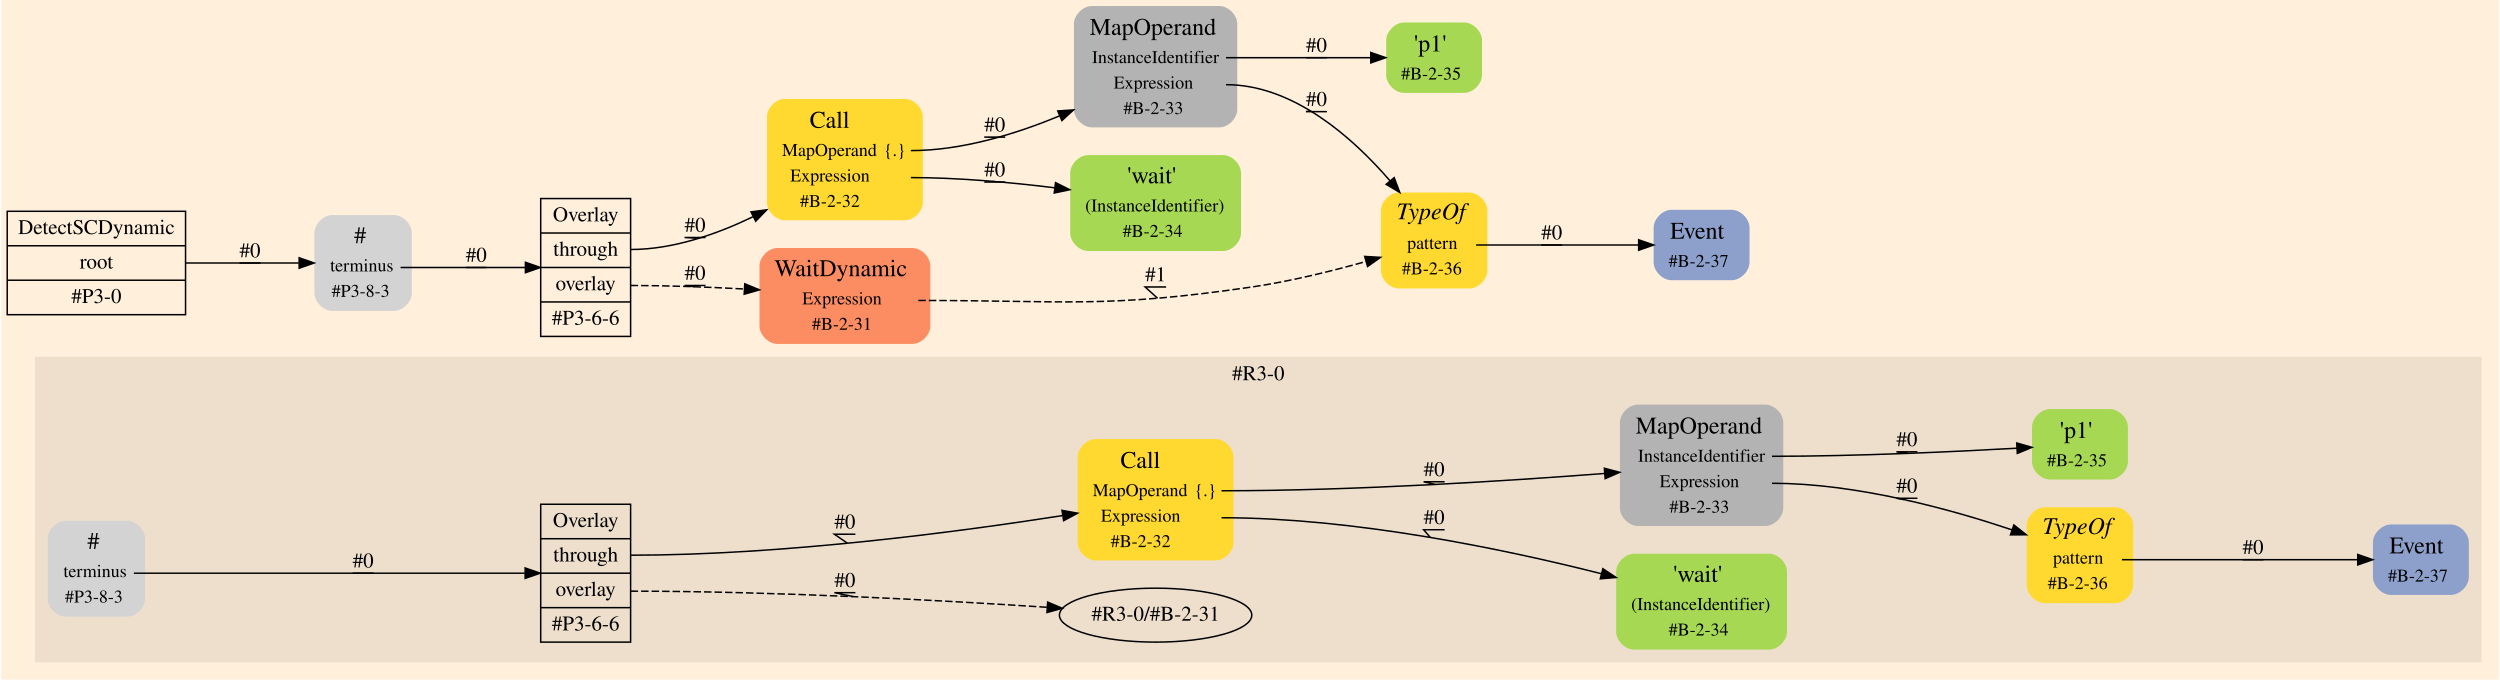
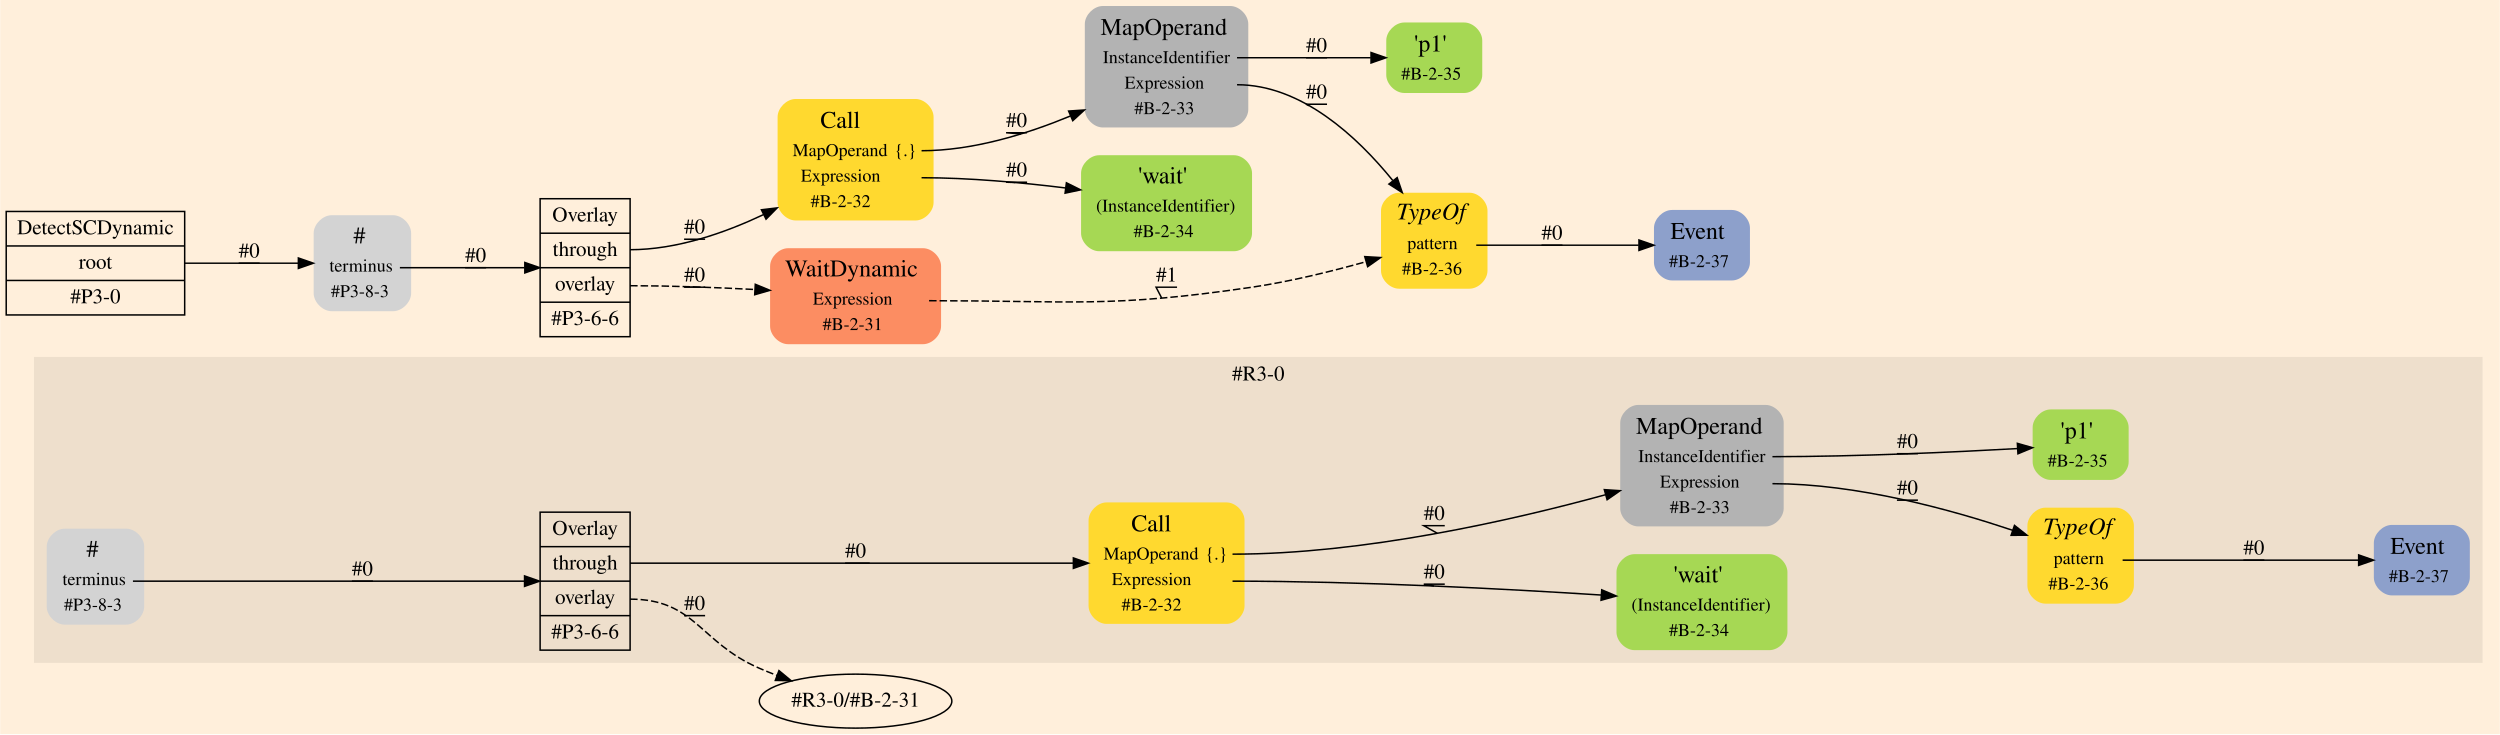
- <svg xmlns="http://www.w3.org/2000/svg" width="1008pt" height="274pt" viewBox="0.00 0.00 1008.00 274.27">
-   <g id="graph0" class="graph" transform="scale(.6048 .6048) rotate(0) translate(4 449.5)">
-     <polygon fill="#ffefdb" stroke="transparent" points="-4,4 -4,-449.5 1662.689,-449.5 1662.689,4 -4,4" />
+ <svg xmlns="http://www.w3.org/2000/svg" width="1008pt" height="296pt" viewBox="0.00 0.00 1008.00 296.05">
+   <g id="graph0" class="graph" transform="scale(.6048 .6048) rotate(0) translate(4 485.5)">
+     <polygon fill="#ffefdb" stroke="transparent" points="-4,4 -4,-485.5 1662.689,-485.5 1662.689,4 -4,4" />
    <g id="clust1" class="cluster">
-       <polygon fill="#eedfcc" stroke="#eedfcc" points="19,-8 19,-211 1650.689,-211 1650.689,-8 19,-8" />
-       <text text-anchor="middle" x="834.844" y="-195.8" font-family="Times,serif" font-size="14.00" fill="#000000">#R3-0</text>
+       <polygon fill="#eedfcc" stroke="#eedfcc" points="19,-44 19,-247 1650.689,-247 1650.689,-44 19,-44" />
+       <text text-anchor="middle" x="834.844" y="-231.8" font-family="Times,serif" font-size="14.00" fill="#000000">#R3-0</text>
    </g>
    <g id="node1" class="node">
-       <polygon fill="#eedfcc" stroke="#000000" points="356,-21 356,-113 416,-113 416,-21 356,-21" />
-       <text text-anchor="middle" x="386" y="-97.8" font-family="Times,serif" font-size="14.00" fill="#000000">Overlay</text>
-       <polyline fill="none" stroke="#000000" points="356,-90 416,-90 " />
-       <text text-anchor="middle" x="386" y="-74.8" font-family="Times,serif" font-size="14.00" fill="#000000">through</text>
-       <polyline fill="none" stroke="#000000" points="356,-67 416,-67 " />
-       <text text-anchor="middle" x="386" y="-51.8" font-family="Times,serif" font-size="14.00" fill="#000000">overlay</text>
-       <polyline fill="none" stroke="#000000" points="356,-44 416,-44 " />
-       <text text-anchor="middle" x="386" y="-28.8" font-family="Times,serif" font-size="14.00" fill="#000000">#P3-6-6</text>
+       <polygon fill="#eedfcc" stroke="#000000" points="356,-52 356,-144 416,-144 416,-52 356,-52" />
+       <text text-anchor="middle" x="386" y="-128.8" font-family="Times,serif" font-size="14.00" fill="#000000">Overlay</text>
+       <polyline fill="none" stroke="#000000" points="356,-121 416,-121 " />
+       <text text-anchor="middle" x="386" y="-105.8" font-family="Times,serif" font-size="14.00" fill="#000000">through</text>
+       <polyline fill="none" stroke="#000000" points="356,-98 416,-98 " />
+       <text text-anchor="middle" x="386" y="-82.8" font-family="Times,serif" font-size="14.00" fill="#000000">overlay</text>
+       <polyline fill="none" stroke="#000000" points="356,-75 416,-75 " />
+       <text text-anchor="middle" x="386" y="-59.8" font-family="Times,serif" font-size="14.00" fill="#000000">#P3-6-6</text>
    </g>
    <g id="node6" class="node">
-       <path fill="#ffd92f" stroke="transparent" d="M806.344,-156.5C806.344,-156.5 726.344,-156.5 726.344,-156.5 720.344,-156.5 714.344,-150.5 714.344,-144.5 714.344,-144.5 714.344,-87.5 714.344,-87.5 714.344,-81.5 720.344,-75.5 726.344,-75.5 726.344,-75.5 806.344,-75.5 806.344,-75.5 812.344,-75.5 818.344,-81.5 818.344,-87.5 818.344,-87.5 818.344,-144.5 818.344,-144.5 818.344,-150.5 812.344,-156.5 806.344,-156.5" />
-       <text text-anchor="start" x="742.844" y="-137.2" font-family="Times,serif" font-size="16.00" fill="#000000">Call</text>
-       <text text-anchor="start" x="724.344" y="-118.4" font-family="Times,serif" font-size="12.00" fill="#000000">MapOperand</text>
-       <text text-anchor="start" x="792.344" y="-118.4" font-family="Times,serif" font-size="12.00" fill="#000000">{.}</text>
-       <text text-anchor="start" x="729.844" y="-101.4" font-family="Times,serif" font-size="12.00" fill="#000000">Expression</text>
-       <text text-anchor="start" x="736.344" y="-84.4" font-family="Times,serif" font-size="12.00" fill="#000000">#B-2-32</text>
+       <path fill="#ffd92f" stroke="transparent" d="M813.689,-150.5C813.689,-150.5 733.689,-150.5 733.689,-150.5 727.689,-150.5 721.689,-144.5 721.689,-138.5 721.689,-138.5 721.689,-81.5 721.689,-81.5 721.689,-75.5 727.689,-69.5 733.689,-69.5 733.689,-69.5 813.689,-69.5 813.689,-69.5 819.689,-69.5 825.689,-75.5 825.689,-81.5 825.689,-81.5 825.689,-138.5 825.689,-138.5 825.689,-144.5 819.689,-150.5 813.689,-150.5" />
+       <text text-anchor="start" x="750.189" y="-131.2" font-family="Times,serif" font-size="16.00" fill="#000000">Call</text>
+       <text text-anchor="start" x="731.689" y="-112.4" font-family="Times,serif" font-size="12.00" fill="#000000">MapOperand</text>
+       <text text-anchor="start" x="799.689" y="-112.4" font-family="Times,serif" font-size="12.00" fill="#000000">{.}</text>
+       <text text-anchor="start" x="737.189" y="-95.4" font-family="Times,serif" font-size="12.00" fill="#000000">Expression</text>
+       <text text-anchor="start" x="743.689" y="-78.4" font-family="Times,serif" font-size="12.00" fill="#000000">#B-2-32</text>
    </g>
    <g id="edge1" class="edge">
-       <path fill="none" stroke="#000000" d="M416,-79C517.433,-79 634.477,-94.528 704.335,-105.465" />
-       <polygon fill="#000000" stroke="#000000" points="703.868,-108.935 714.292,-107.043 704.963,-102.021 703.868,-108.935" />
-       <text text-anchor="middle" x="559" y="-96.8" font-family="Times,serif" font-size="14.00" fill="#000000">#0</text>
-       <polyline fill="none" stroke="#000000" points="566,-93 552,-93 560.663,-86.986 " />
+       <path fill="none" stroke="#000000" d="M416,-110C519.579,-110 640.029,-110 711.395,-110" />
+       <polygon fill="#000000" stroke="#000000" points="711.56,-113.5 721.56,-110 711.56,-106.5 711.56,-113.5" />
+       <text text-anchor="middle" x="566.344" y="-113.8" font-family="Times,serif" font-size="14.00" fill="#000000">#0</text>
+       <polyline fill="none" stroke="#000000" points="573.344,-110 559.344,-110 575.796,-110 " />
    </g>
    <g id="node9" class="node">
-       <ellipse fill="none" stroke="#000000" cx="766.344" cy="-39" rx="64.189" ry="18" />
-       <text text-anchor="middle" x="766.344" y="-35.3" font-family="Times,serif" font-size="14.00" fill="#000000">#R3-0/#B-2-31</text>
+       <ellipse fill="none" stroke="#000000" cx="566.344" cy="-18" rx="64.189" ry="18" />
+       <text text-anchor="middle" x="566.344" y="-14.3" font-family="Times,serif" font-size="14.00" fill="#000000">#R3-0/#B-2-31</text>
    </g>
    <g id="edge2" class="edge">
-       <path fill="none" stroke="#000000" stroke-dasharray="5,2" d="M416,-55C512.19,-55 623.08,-48.907 693.896,-44.241" />
-       <polygon fill="#000000" stroke="#000000" points="694.302,-47.721 704.047,-43.563 693.836,-40.737 694.302,-47.721" />
-       <text text-anchor="middle" x="559" y="-57.8" font-family="Times,serif" font-size="14.00" fill="#000000">#0</text>
-       <polyline fill="none" stroke="#000000" points="566,-54 552,-54 564.499,-51.369 " />
+       <path fill="none" stroke="#000000" stroke-dasharray="5,2" d="M416,-86C459.346,-86 462.251,-57.291 502,-40 505.836,-38.331 509.844,-36.703 513.901,-35.136" />
+       <polygon fill="#000000" stroke="#000000" points="515.251,-38.368 523.402,-31.6 512.809,-31.808 515.251,-38.368" />
+       <text text-anchor="middle" x="459" y="-78.8" font-family="Times,serif" font-size="14.00" fill="#000000">#0</text>
+       <polyline fill="none" stroke="#000000" points="466,-75 452,-75 453.44,-74.865 " />
    </g>
    <g id="node2" class="node">
-       <path fill="#8da0cb" stroke="transparent" d="M1630.689,-99.5C1630.689,-99.5 1590.689,-99.5 1590.689,-99.5 1584.689,-99.5 1578.689,-93.5 1578.689,-87.5 1578.689,-87.5 1578.689,-64.5 1578.689,-64.5 1578.689,-58.5 1584.689,-52.5 1590.689,-52.5 1590.689,-52.5 1630.689,-52.5 1630.689,-52.5 1636.689,-52.5 1642.689,-58.5 1642.689,-64.5 1642.689,-64.5 1642.689,-87.5 1642.689,-87.5 1642.689,-93.5 1636.689,-99.5 1630.689,-99.5" />
-       <text text-anchor="start" x="1589.689" y="-80.2" font-family="Times,serif" font-size="16.00" fill="#000000">Event</text>
-       <text text-anchor="start" x="1588.689" y="-61.4" font-family="Times,serif" font-size="12.00" fill="#000000">#B-2-37</text>
+       <path fill="#8da0cb" stroke="transparent" d="M1630.689,-135.5C1630.689,-135.5 1590.689,-135.5 1590.689,-135.5 1584.689,-135.5 1578.689,-129.5 1578.689,-123.5 1578.689,-123.5 1578.689,-100.5 1578.689,-100.5 1578.689,-94.5 1584.689,-88.5 1590.689,-88.5 1590.689,-88.5 1630.689,-88.5 1630.689,-88.5 1636.689,-88.5 1642.689,-94.5 1642.689,-100.5 1642.689,-100.5 1642.689,-123.5 1642.689,-123.5 1642.689,-129.5 1636.689,-135.5 1630.689,-135.5" />
+       <text text-anchor="start" x="1589.689" y="-116.2" font-family="Times,serif" font-size="16.00" fill="#000000">Event</text>
+       <text text-anchor="start" x="1588.689" y="-97.4" font-family="Times,serif" font-size="12.00" fill="#000000">#B-2-37</text>
    </g>
    <g id="node3" class="node">
-       <path fill="#d3d3d3" stroke="transparent" d="M80,-102C80,-102 39,-102 39,-102 33,-102 27,-96 27,-90 27,-90 27,-50 27,-50 27,-44 33,-38 39,-38 39,-38 80,-38 80,-38 86,-38 92,-44 92,-50 92,-50 92,-90 92,-90 92,-96 86,-102 80,-102" />
-       <text text-anchor="start" x="53.5" y="-83.2" font-family="Times,serif" font-size="16.00" fill="#000000">#</text>
-       <text text-anchor="start" x="37.5" y="-64.4" font-family="Times,serif" font-size="12.00" fill="#000000">terminus</text>
-       <text text-anchor="start" x="38.5" y="-47.4" font-family="Times,serif" font-size="12.00" fill="#000000">#P3-8-3</text>
+       <path fill="#d3d3d3" stroke="transparent" d="M80,-133C80,-133 39,-133 39,-133 33,-133 27,-127 27,-121 27,-121 27,-81 27,-81 27,-75 33,-69 39,-69 39,-69 80,-69 80,-69 86,-69 92,-75 92,-81 92,-81 92,-121 92,-121 92,-127 86,-133 80,-133" />
+       <text text-anchor="start" x="53.5" y="-114.2" font-family="Times,serif" font-size="16.00" fill="#000000">#</text>
+       <text text-anchor="start" x="37.5" y="-95.4" font-family="Times,serif" font-size="12.00" fill="#000000">terminus</text>
+       <text text-anchor="start" x="38.5" y="-78.4" font-family="Times,serif" font-size="12.00" fill="#000000">#P3-8-3</text>
    </g>
    <g id="edge3" class="edge">
-       <path fill="none" stroke="#000000" d="M84.5,-67C177.879,-67 287.527,-67 345.423,-67" />
-       <polygon fill="#000000" stroke="#000000" points="345.615,-70.5 355.615,-67 345.615,-63.5 345.615,-70.5" />
-       <text text-anchor="middle" x="237.5" y="-70.8" font-family="Times,serif" font-size="14.00" fill="#000000">#0</text>
-       <polyline fill="none" stroke="#000000" points="244.5,-67 230.5,-67 237.435,-67 " />
+       <path fill="none" stroke="#000000" d="M84.5,-98C177.879,-98 287.527,-98 345.423,-98" />
+       <polygon fill="#000000" stroke="#000000" points="345.615,-101.5 355.615,-98 345.615,-94.5 345.615,-101.5" />
+       <text text-anchor="middle" x="237.5" y="-101.8" font-family="Times,serif" font-size="14.00" fill="#000000">#0</text>
+       <polyline fill="none" stroke="#000000" points="244.5,-98 230.5,-98 237.435,-98 " />
    </g>
    <g id="node4" class="node">
-       <path fill="#ffd92f" stroke="transparent" d="M1406.689,-111C1406.689,-111 1359.689,-111 1359.689,-111 1353.689,-111 1347.689,-105 1347.689,-99 1347.689,-99 1347.689,-59 1347.689,-59 1347.689,-53 1353.689,-47 1359.689,-47 1359.689,-47 1406.689,-47 1406.689,-47 1412.689,-47 1418.689,-53 1418.689,-59 1418.689,-59 1418.689,-99 1418.689,-99 1418.689,-105 1412.689,-111 1406.689,-111" />
-       <text text-anchor="start" x="1358.189" y="-93.2" font-family="Times,serif" font-style="italic" font-size="16.00" fill="#000000">TypeOf</text>
-       <text text-anchor="start" x="1365.189" y="-73.4" font-family="Times,serif" font-size="12.00" fill="#000000">pattern</text>
-       <text text-anchor="start" x="1361.689" y="-56.4" font-family="Times,serif" font-size="12.00" fill="#000000">#B-2-36</text>
+       <path fill="#ffd92f" stroke="transparent" d="M1406.689,-147C1406.689,-147 1359.689,-147 1359.689,-147 1353.689,-147 1347.689,-141 1347.689,-135 1347.689,-135 1347.689,-95 1347.689,-95 1347.689,-89 1353.689,-83 1359.689,-83 1359.689,-83 1406.689,-83 1406.689,-83 1412.689,-83 1418.689,-89 1418.689,-95 1418.689,-95 1418.689,-135 1418.689,-135 1418.689,-141 1412.689,-147 1406.689,-147" />
+       <text text-anchor="start" x="1358.189" y="-129.2" font-family="Times,serif" font-style="italic" font-size="16.00" fill="#000000">TypeOf</text>
+       <text text-anchor="start" x="1365.189" y="-109.4" font-family="Times,serif" font-size="12.00" fill="#000000">pattern</text>
+       <text text-anchor="start" x="1361.689" y="-92.4" font-family="Times,serif" font-size="12.00" fill="#000000">#B-2-36</text>
    </g>
    <g id="edge4" class="edge">
-       <path fill="none" stroke="#000000" d="M1411.189,-76C1465.513,-76 1528.159,-76 1568.536,-76" />
-       <polygon fill="#000000" stroke="#000000" points="1568.555,-79.5 1578.554,-76 1568.554,-72.5 1568.555,-79.5" />
-       <text text-anchor="middle" x="1498.689" y="-79.8" font-family="Times,serif" font-size="14.00" fill="#000000">#0</text>
-       <polyline fill="none" stroke="#000000" points="1505.689,-76 1491.689,-76 1498.307,-76 " />
+       <path fill="none" stroke="#000000" d="M1411.189,-112C1465.513,-112 1528.159,-112 1568.536,-112" />
+       <polygon fill="#000000" stroke="#000000" points="1568.555,-115.5 1578.554,-112 1568.554,-108.5 1568.555,-115.5" />
+       <text text-anchor="middle" x="1498.689" y="-115.8" font-family="Times,serif" font-size="14.00" fill="#000000">#0</text>
+       <polyline fill="none" stroke="#000000" points="1505.689,-112 1491.689,-112 1498.307,-112 " />
    </g>
    <g id="node5" class="node">
-       <path fill="#a6d854" stroke="transparent" d="M1403.189,-176.5C1403.189,-176.5 1363.189,-176.5 1363.189,-176.5 1357.189,-176.5 1351.189,-170.5 1351.189,-164.5 1351.189,-164.5 1351.189,-141.5 1351.189,-141.5 1351.189,-135.5 1357.189,-129.5 1363.189,-129.5 1363.189,-129.5 1403.189,-129.5 1403.189,-129.5 1409.189,-129.5 1415.189,-135.5 1415.189,-141.5 1415.189,-141.5 1415.189,-164.5 1415.189,-164.5 1415.189,-170.5 1409.189,-176.5 1403.189,-176.5" />
-       <text text-anchor="start" x="1369.689" y="-157.2" font-family="Times,serif" font-size="16.00" fill="#000000">'p1'</text>
-       <text text-anchor="start" x="1361.189" y="-138.4" font-family="Times,serif" font-size="12.00" fill="#000000">#B-2-35</text>
+       <path fill="#a6d854" stroke="transparent" d="M1403.189,-212.5C1403.189,-212.5 1363.189,-212.5 1363.189,-212.5 1357.189,-212.5 1351.189,-206.5 1351.189,-200.5 1351.189,-200.5 1351.189,-177.5 1351.189,-177.5 1351.189,-171.5 1357.189,-165.5 1363.189,-165.5 1363.189,-165.5 1403.189,-165.5 1403.189,-165.5 1409.189,-165.5 1415.189,-171.5 1415.189,-177.5 1415.189,-177.5 1415.189,-200.5 1415.189,-200.5 1415.189,-206.5 1409.189,-212.5 1403.189,-212.5" />
+       <text text-anchor="start" x="1369.689" y="-193.2" font-family="Times,serif" font-size="16.00" fill="#000000">'p1'</text>
+       <text text-anchor="start" x="1361.189" y="-174.4" font-family="Times,serif" font-size="12.00" fill="#000000">#B-2-35</text>
    </g>
    <g id="node7" class="node">
-       <path fill="#b3b3b3" stroke="transparent" d="M1173.189,-179.5C1173.189,-179.5 1088.189,-179.5 1088.189,-179.5 1082.189,-179.5 1076.189,-173.5 1076.189,-167.5 1076.189,-167.5 1076.189,-110.5 1076.189,-110.5 1076.189,-104.5 1082.189,-98.5 1088.189,-98.5 1088.189,-98.5 1173.189,-98.5 1173.189,-98.5 1179.189,-98.5 1185.189,-104.5 1185.189,-110.5 1185.189,-110.5 1185.189,-167.5 1185.189,-167.5 1185.189,-173.5 1179.189,-179.5 1173.189,-179.5" />
-       <text text-anchor="start" x="1086.689" y="-160.2" font-family="Times,serif" font-size="16.00" fill="#000000">MapOperand</text>
-       <text text-anchor="start" x="1088.189" y="-141.4" font-family="Times,serif" font-size="12.00" fill="#000000">InstanceIdentifier</text>
-       <text text-anchor="start" x="1102.689" y="-124.4" font-family="Times,serif" font-size="12.00" fill="#000000">Expression</text>
-       <text text-anchor="start" x="1109.189" y="-107.4" font-family="Times,serif" font-size="12.00" fill="#000000">#B-2-33</text>
+       <path fill="#b3b3b3" stroke="transparent" d="M1173.189,-215.5C1173.189,-215.5 1088.189,-215.5 1088.189,-215.5 1082.189,-215.5 1076.189,-209.5 1076.189,-203.5 1076.189,-203.5 1076.189,-146.5 1076.189,-146.5 1076.189,-140.5 1082.189,-134.5 1088.189,-134.5 1088.189,-134.5 1173.189,-134.5 1173.189,-134.5 1179.189,-134.5 1185.189,-140.5 1185.189,-146.5 1185.189,-146.5 1185.189,-203.5 1185.189,-203.5 1185.189,-209.5 1179.189,-215.5 1173.189,-215.5" />
+       <text text-anchor="start" x="1086.689" y="-196.2" font-family="Times,serif" font-size="16.00" fill="#000000">MapOperand</text>
+       <text text-anchor="start" x="1088.189" y="-177.4" font-family="Times,serif" font-size="12.00" fill="#000000">InstanceIdentifier</text>
+       <text text-anchor="start" x="1102.689" y="-160.4" font-family="Times,serif" font-size="12.00" fill="#000000">Expression</text>
+       <text text-anchor="start" x="1109.189" y="-143.4" font-family="Times,serif" font-size="12.00" fill="#000000">#B-2-33</text>
    </g>
    <g id="edge5" class="edge">
-       <path fill="none" stroke="#000000" d="M810.344,-122C899.026,-122 1001.323,-128.577 1065.989,-133.549" />
-       <polygon fill="#000000" stroke="#000000" points="1065.795,-137.045 1076.037,-134.332 1066.339,-130.066 1065.795,-137.045" />
-       <text text-anchor="middle" x="952.189" y="-131.8" font-family="Times,serif" font-size="14.00" fill="#000000">#0</text>
-       <polyline fill="none" stroke="#000000" points="959.189,-128 945.189,-128 952.923,-126.206 " />
+       <path fill="none" stroke="#000000" d="M817.689,-116C904.952,-116 1003.569,-138.42 1066.382,-155.618" />
+       <polygon fill="#000000" stroke="#000000" points="1065.577,-159.027 1076.149,-158.329 1067.449,-152.282 1065.577,-159.027" />
+       <text text-anchor="middle" x="952.189" y="-138.8" font-family="Times,serif" font-size="14.00" fill="#000000">#0</text>
+       <polyline fill="none" stroke="#000000" points="959.189,-135 945.189,-135 954.251,-129.908 " />
    </g>
    <g id="node8" class="node">
-       <path fill="#a6d854" stroke="transparent" d="M1175.689,-80C1175.689,-80 1085.689,-80 1085.689,-80 1079.689,-80 1073.689,-74 1073.689,-68 1073.689,-68 1073.689,-28 1073.689,-28 1073.689,-22 1079.689,-16 1085.689,-16 1085.689,-16 1175.689,-16 1175.689,-16 1181.689,-16 1187.689,-22 1187.689,-28 1187.689,-28 1187.689,-68 1187.689,-68 1187.689,-74 1181.689,-80 1175.689,-80" />
-       <text text-anchor="start" x="1111.689" y="-61.2" font-family="Times,serif" font-size="16.00" fill="#000000">'wait'</text>
-       <text text-anchor="start" x="1083.689" y="-42.4" font-family="Times,serif" font-size="12.00" fill="#000000">(InstanceIdentifier)</text>
-       <text text-anchor="start" x="1108.689" y="-25.4" font-family="Times,serif" font-size="12.00" fill="#000000">#B-2-34</text>
+       <path fill="#a6d854" stroke="transparent" d="M1175.689,-116C1175.689,-116 1085.689,-116 1085.689,-116 1079.689,-116 1073.689,-110 1073.689,-104 1073.689,-104 1073.689,-64 1073.689,-64 1073.689,-58 1079.689,-52 1085.689,-52 1085.689,-52 1175.689,-52 1175.689,-52 1181.689,-52 1187.689,-58 1187.689,-64 1187.689,-64 1187.689,-104 1187.689,-104 1187.689,-110 1181.689,-116 1175.689,-116" />
+       <text text-anchor="start" x="1111.689" y="-97.2" font-family="Times,serif" font-size="16.00" fill="#000000">'wait'</text>
+       <text text-anchor="start" x="1083.689" y="-78.4" font-family="Times,serif" font-size="12.00" fill="#000000">(InstanceIdentifier)</text>
+       <text text-anchor="start" x="1108.689" y="-61.4" font-family="Times,serif" font-size="12.00" fill="#000000">#B-2-34</text>
    </g>
    <g id="edge6" class="edge">
-       <path fill="none" stroke="#000000" d="M810.344,-104C898.904,-104 999.207,-82.976 1063.613,-66.691" />
-       <polygon fill="#000000" stroke="#000000" points="1064.817,-69.996 1073.634,-64.122 1063.078,-63.215 1064.817,-69.996" />
+       <path fill="none" stroke="#000000" d="M817.689,-98C902.449,-98 999.992,-92.813 1063.352,-88.753" />
+       <polygon fill="#000000" stroke="#000000" points="1063.856,-92.228 1073.608,-88.087 1063.402,-85.243 1063.856,-92.228" />
      <text text-anchor="middle" x="952.189" y="-99.8" font-family="Times,serif" font-size="14.00" fill="#000000">#0</text>
-       <polyline fill="none" stroke="#000000" points="959.189,-96 945.189,-96 949.655,-90.85 " />
+       <polyline fill="none" stroke="#000000" points="959.189,-96 945.189,-96 952.058,-94.75 " />
    </g>
    <g id="edge8" class="edge">
-       <path fill="none" stroke="#000000" d="M1177.689,-127C1233.993,-127 1296.754,-109.702 1337.929,-95.874" />
-       <polygon fill="#000000" stroke="#000000" points="1339.077,-99.181 1347.401,-92.626 1336.806,-92.559 1339.077,-99.181" />
-       <text text-anchor="middle" x="1267.689" y="-120.8" font-family="Times,serif" font-size="14.00" fill="#000000">#0</text>
-       <polyline fill="none" stroke="#000000" points="1274.689,-117 1260.689,-117 1265.764,-116.122 " />
+       <path fill="none" stroke="#000000" d="M1177.689,-163C1233.993,-163 1296.754,-145.702 1337.929,-131.875" />
+       <polygon fill="#000000" stroke="#000000" points="1339.077,-135.181 1347.401,-128.626 1336.806,-128.559 1339.077,-135.181" />
+       <text text-anchor="middle" x="1267.689" y="-155.8" font-family="Times,serif" font-size="14.00" fill="#000000">#0</text>
+       <polyline fill="none" stroke="#000000" points="1274.689,-152 1260.689,-152 1266.09,-152.05 " />
    </g>
    <g id="edge7" class="edge">
-       <path fill="none" stroke="#000000" d="M1177.689,-145C1234.302,-145 1299.622,-148.069 1341.144,-150.405" />
-       <polygon fill="#000000" stroke="#000000" points="1340.984,-153.902 1351.168,-150.981 1341.385,-146.913 1340.984,-153.902" />
-       <text text-anchor="middle" x="1267.689" y="-151.8" font-family="Times,serif" font-size="14.00" fill="#000000">#0</text>
-       <polyline fill="none" stroke="#000000" points="1274.689,-148 1260.689,-148 1268.084,-146.939 " />
+       <path fill="none" stroke="#000000" d="M1177.689,-181C1234.302,-181 1299.622,-184.069 1341.144,-186.405" />
+       <polygon fill="#000000" stroke="#000000" points="1340.984,-189.902 1351.168,-186.981 1341.385,-182.913 1340.984,-189.902" />
+       <text text-anchor="middle" x="1267.689" y="-186.8" font-family="Times,serif" font-size="14.00" fill="#000000">#0</text>
+       <polyline fill="none" stroke="#000000" points="1274.689,-183 1260.689,-183 1268.084,-182.939 " />
    </g>
    <g id="node10" class="node">
-       <polygon fill="#ffefdb" stroke="#000000" points="0,-239.5 0,-308.5 119,-308.5 119,-239.5 0,-239.5" />
-       <text text-anchor="middle" x="59.5" y="-293.3" font-family="Times,serif" font-size="14.00" fill="#000000">DetectSCDynamic</text>
-       <polyline fill="none" stroke="#000000" points="0,-285.5 119,-285.5 " />
-       <text text-anchor="middle" x="59.5" y="-270.3" font-family="Times,serif" font-size="14.00" fill="#000000">root</text>
-       <polyline fill="none" stroke="#000000" points="0,-262.5 119,-262.5 " />
-       <text text-anchor="middle" x="59.5" y="-247.3" font-family="Times,serif" font-size="14.00" fill="#000000">#P3-0</text>
+       <polygon fill="#ffefdb" stroke="#000000" points="0,-275.5 0,-344.5 119,-344.5 119,-275.5 0,-275.5" />
+       <text text-anchor="middle" x="59.5" y="-329.3" font-family="Times,serif" font-size="14.00" fill="#000000">DetectSCDynamic</text>
+       <polyline fill="none" stroke="#000000" points="0,-321.5 119,-321.5 " />
+       <text text-anchor="middle" x="59.5" y="-306.3" font-family="Times,serif" font-size="14.00" fill="#000000">root</text>
+       <polyline fill="none" stroke="#000000" points="0,-298.5 119,-298.5 " />
+       <text text-anchor="middle" x="59.5" y="-283.3" font-family="Times,serif" font-size="14.00" fill="#000000">#P3-0</text>
    </g>
    <g id="node11" class="node">
-       <path fill="#d3d3d3" stroke="transparent" d="M258,-306C258,-306 217,-306 217,-306 211,-306 205,-300 205,-294 205,-294 205,-254 205,-254 205,-248 211,-242 217,-242 217,-242 258,-242 258,-242 264,-242 270,-248 270,-254 270,-254 270,-294 270,-294 270,-300 264,-306 258,-306" />
-       <text text-anchor="start" x="231.5" y="-287.2" font-family="Times,serif" font-size="16.00" fill="#000000">#</text>
-       <text text-anchor="start" x="215.5" y="-268.4" font-family="Times,serif" font-size="12.00" fill="#000000">terminus</text>
-       <text text-anchor="start" x="216.5" y="-251.4" font-family="Times,serif" font-size="12.00" fill="#000000">#P3-8-3</text>
+       <path fill="#d3d3d3" stroke="transparent" d="M258,-342C258,-342 217,-342 217,-342 211,-342 205,-336 205,-330 205,-330 205,-290 205,-290 205,-284 211,-278 217,-278 217,-278 258,-278 258,-278 264,-278 270,-284 270,-290 270,-290 270,-330 270,-330 270,-336 264,-342 258,-342" />
+       <text text-anchor="start" x="231.5" y="-323.2" font-family="Times,serif" font-size="16.00" fill="#000000">#</text>
+       <text text-anchor="start" x="215.5" y="-304.4" font-family="Times,serif" font-size="12.00" fill="#000000">terminus</text>
+       <text text-anchor="start" x="216.5" y="-287.4" font-family="Times,serif" font-size="12.00" fill="#000000">#P3-8-3</text>
    </g>
    <g id="edge9" class="edge">
-       <path fill="none" stroke="#000000" d="M119,-274C144.042,-274 172.06,-274 194.564,-274" />
-       <polygon fill="#000000" stroke="#000000" points="194.806,-277.5 204.806,-274 194.806,-270.5 194.806,-277.5" />
-       <text text-anchor="middle" x="162" y="-277.8" font-family="Times,serif" font-size="14.00" fill="#000000">#0</text>
-       <polyline fill="none" stroke="#000000" points="169,-274 155,-274 161.97,-274 " />
+       <path fill="none" stroke="#000000" d="M119,-310C144.042,-310 172.06,-310 194.564,-310" />
+       <polygon fill="#000000" stroke="#000000" points="194.806,-313.5 204.806,-310 194.806,-306.5 194.806,-313.5" />
+       <text text-anchor="middle" x="162" y="-313.8" font-family="Times,serif" font-size="14.00" fill="#000000">#0</text>
+       <polyline fill="none" stroke="#000000" points="169,-310 155,-310 161.97,-310 " />
    </g>
    <g id="node12" class="node">
-       <polygon fill="#ffefdb" stroke="#000000" points="356,-225 356,-317 416,-317 416,-225 356,-225" />
-       <text text-anchor="middle" x="386" y="-301.8" font-family="Times,serif" font-size="14.00" fill="#000000">Overlay</text>
-       <polyline fill="none" stroke="#000000" points="356,-294 416,-294 " />
-       <text text-anchor="middle" x="386" y="-278.8" font-family="Times,serif" font-size="14.00" fill="#000000">through</text>
-       <polyline fill="none" stroke="#000000" points="356,-271 416,-271 " />
-       <text text-anchor="middle" x="386" y="-255.8" font-family="Times,serif" font-size="14.00" fill="#000000">overlay</text>
-       <polyline fill="none" stroke="#000000" points="356,-248 416,-248 " />
-       <text text-anchor="middle" x="386" y="-232.8" font-family="Times,serif" font-size="14.00" fill="#000000">#P3-6-6</text>
+       <polygon fill="#ffefdb" stroke="#000000" points="356,-261 356,-353 416,-353 416,-261 356,-261" />
+       <text text-anchor="middle" x="386" y="-337.8" font-family="Times,serif" font-size="14.00" fill="#000000">Overlay</text>
+       <polyline fill="none" stroke="#000000" points="356,-330 416,-330 " />
+       <text text-anchor="middle" x="386" y="-314.8" font-family="Times,serif" font-size="14.00" fill="#000000">through</text>
+       <polyline fill="none" stroke="#000000" points="356,-307 416,-307 " />
+       <text text-anchor="middle" x="386" y="-291.8" font-family="Times,serif" font-size="14.00" fill="#000000">overlay</text>
+       <polyline fill="none" stroke="#000000" points="356,-284 416,-284 " />
+       <text text-anchor="middle" x="386" y="-268.8" font-family="Times,serif" font-size="14.00" fill="#000000">#P3-6-6</text>
    </g>
    <g id="edge10" class="edge">
-       <path fill="none" stroke="#000000" d="M262.5,-271C290.236,-271 321.475,-271 345.595,-271" />
-       <polygon fill="#000000" stroke="#000000" points="345.801,-274.5 355.801,-271 345.801,-267.5 345.801,-274.5" />
-       <text text-anchor="middle" x="313" y="-274.8" font-family="Times,serif" font-size="14.00" fill="#000000">#0</text>
-       <polyline fill="none" stroke="#000000" points="320,-271 306,-271 312.726,-271 " />
+       <path fill="none" stroke="#000000" d="M262.5,-307C290.236,-307 321.475,-307 345.595,-307" />
+       <polygon fill="#000000" stroke="#000000" points="345.801,-310.5 355.801,-307 345.801,-303.5 345.801,-310.5" />
+       <text text-anchor="middle" x="313" y="-310.8" font-family="Times,serif" font-size="14.00" fill="#000000">#0</text>
+       <polyline fill="none" stroke="#000000" points="320,-307 306,-307 312.726,-307 " />
    </g>
    <g id="node13" class="node">
-       <path fill="#ffd92f" stroke="transparent" d="M599,-383.5C599,-383.5 519,-383.5 519,-383.5 513,-383.5 507,-377.5 507,-371.5 507,-371.5 507,-314.5 507,-314.5 507,-308.5 513,-302.5 519,-302.5 519,-302.5 599,-302.5 599,-302.5 605,-302.5 611,-308.5 611,-314.5 611,-314.5 611,-371.5 611,-371.5 611,-377.5 605,-383.5 599,-383.5" />
-       <text text-anchor="start" x="535.5" y="-364.2" font-family="Times,serif" font-size="16.00" fill="#000000">Call</text>
-       <text text-anchor="start" x="517" y="-345.4" font-family="Times,serif" font-size="12.00" fill="#000000">MapOperand</text>
-       <text text-anchor="start" x="585" y="-345.4" font-family="Times,serif" font-size="12.00" fill="#000000">{.}</text>
-       <text text-anchor="start" x="522.5" y="-328.4" font-family="Times,serif" font-size="12.00" fill="#000000">Expression</text>
-       <text text-anchor="start" x="529" y="-311.4" font-family="Times,serif" font-size="12.00" fill="#000000">#B-2-32</text>
+       <path fill="#ffd92f" stroke="transparent" d="M606.344,-419.5C606.344,-419.5 526.344,-419.5 526.344,-419.5 520.344,-419.5 514.344,-413.5 514.344,-407.5 514.344,-407.5 514.344,-350.5 514.344,-350.5 514.344,-344.5 520.344,-338.5 526.344,-338.5 526.344,-338.5 606.344,-338.5 606.344,-338.5 612.344,-338.5 618.344,-344.5 618.344,-350.5 618.344,-350.5 618.344,-407.5 618.344,-407.5 618.344,-413.5 612.344,-419.5 606.344,-419.5" />
+       <text text-anchor="start" x="542.844" y="-400.2" font-family="Times,serif" font-size="16.00" fill="#000000">Call</text>
+       <text text-anchor="start" x="524.344" y="-381.4" font-family="Times,serif" font-size="12.00" fill="#000000">MapOperand</text>
+       <text text-anchor="start" x="592.344" y="-381.4" font-family="Times,serif" font-size="12.00" fill="#000000">{.}</text>
+       <text text-anchor="start" x="529.844" y="-364.4" font-family="Times,serif" font-size="12.00" fill="#000000">Expression</text>
+       <text text-anchor="start" x="536.344" y="-347.4" font-family="Times,serif" font-size="12.00" fill="#000000">#B-2-32</text>
    </g>
    <g id="edge11" class="edge">
-       <path fill="none" stroke="#000000" d="M416,-283C444.171,-283 473.202,-293.023 497.684,-304.876" />
-       <polygon fill="#000000" stroke="#000000" points="496.329,-308.113 506.834,-309.491 499.482,-301.863 496.329,-308.113" />
-       <text text-anchor="middle" x="459" y="-294.8" font-family="Times,serif" font-size="14.00" fill="#000000">#0</text>
-       <polyline fill="none" stroke="#000000" points="466,-291 452,-291 461.46,-290.454 " />
+       <path fill="none" stroke="#000000" d="M416,-319C446.67,-319 478.513,-329.904 504.955,-342.415" />
+       <polygon fill="#000000" stroke="#000000" points="503.553,-345.626 514.072,-346.892 506.639,-339.342 503.553,-345.626" />
+       <text text-anchor="middle" x="459" y="-329.8" font-family="Times,serif" font-size="14.00" fill="#000000">#0</text>
+       <polyline fill="none" stroke="#000000" points="466,-326 452,-326 461.355,-325.816 " />
    </g>
    <g id="node19" class="node">
-       <path fill="#fc8d62" stroke="transparent" d="M604,-284C604,-284 514,-284 514,-284 508,-284 502,-278 502,-272 502,-272 502,-232 502,-232 502,-226 508,-220 514,-220 514,-220 604,-220 604,-220 610,-220 616,-226 616,-232 616,-232 616,-272 616,-272 616,-278 610,-284 604,-284" />
-       <text text-anchor="start" x="512" y="-265.2" font-family="Times,serif" font-size="16.00" fill="#000000">WaitDynamic</text>
-       <text text-anchor="start" x="530.5" y="-246.4" font-family="Times,serif" font-size="12.00" fill="#000000">Expression</text>
-       <text text-anchor="start" x="537" y="-229.4" font-family="Times,serif" font-size="12.00" fill="#000000">#B-2-31</text>
+       <path fill="#fc8d62" stroke="transparent" d="M611.344,-320C611.344,-320 521.344,-320 521.344,-320 515.344,-320 509.344,-314 509.344,-308 509.344,-308 509.344,-268 509.344,-268 509.344,-262 515.344,-256 521.344,-256 521.344,-256 611.344,-256 611.344,-256 617.344,-256 623.344,-262 623.344,-268 623.344,-268 623.344,-308 623.344,-308 623.344,-314 617.344,-320 611.344,-320" />
+       <text text-anchor="start" x="519.344" y="-301.2" font-family="Times,serif" font-size="16.00" fill="#000000">WaitDynamic</text>
+       <text text-anchor="start" x="537.844" y="-282.4" font-family="Times,serif" font-size="12.00" fill="#000000">Expression</text>
+       <text text-anchor="start" x="544.344" y="-265.4" font-family="Times,serif" font-size="12.00" fill="#000000">#B-2-31</text>
    </g>
    <g id="edge12" class="edge">
-       <path fill="none" stroke="#000000" stroke-dasharray="5,2" d="M416,-259C440.794,-259 467.977,-257.937 491.923,-256.64" />
-       <polygon fill="#000000" stroke="#000000" points="492.185,-260.131 501.971,-256.072 491.79,-253.142 492.185,-260.131" />
-       <text text-anchor="middle" x="459" y="-262.8" font-family="Times,serif" font-size="14.00" fill="#000000">#0</text>
-       <polyline fill="none" stroke="#000000" points="466,-259 452,-259 458.504,-258.16 " />
+       <path fill="none" stroke="#000000" stroke-dasharray="5,2" d="M416,-295C443.22,-295 473.182,-293.841 499.147,-292.466" />
+       <polygon fill="#000000" stroke="#000000" points="499.468,-295.954 509.26,-291.909 499.083,-288.964 499.468,-295.954" />
+       <text text-anchor="middle" x="459" y="-297.8" font-family="Times,serif" font-size="14.00" fill="#000000">#0</text>
+       <polyline fill="none" stroke="#000000" points="466,-294 452,-294 458.707,-294.227 " />
    </g>
    <g id="node14" class="node">
-       <path fill="#b3b3b3" stroke="transparent" d="M808.844,-445.5C808.844,-445.5 723.844,-445.5 723.844,-445.5 717.844,-445.5 711.844,-439.5 711.844,-433.5 711.844,-433.5 711.844,-376.5 711.844,-376.5 711.844,-370.5 717.844,-364.5 723.844,-364.5 723.844,-364.5 808.844,-364.5 808.844,-364.5 814.844,-364.5 820.844,-370.5 820.844,-376.5 820.844,-376.5 820.844,-433.5 820.844,-433.5 820.844,-439.5 814.844,-445.5 808.844,-445.5" />
-       <text text-anchor="start" x="722.344" y="-426.2" font-family="Times,serif" font-size="16.00" fill="#000000">MapOperand</text>
-       <text text-anchor="start" x="723.844" y="-407.4" font-family="Times,serif" font-size="12.00" fill="#000000">InstanceIdentifier</text>
-       <text text-anchor="start" x="738.344" y="-390.4" font-family="Times,serif" font-size="12.00" fill="#000000">Expression</text>
-       <text text-anchor="start" x="744.844" y="-373.4" font-family="Times,serif" font-size="12.00" fill="#000000">#B-2-33</text>
+       <path fill="#b3b3b3" stroke="transparent" d="M816.189,-481.5C816.189,-481.5 731.189,-481.5 731.189,-481.5 725.189,-481.5 719.189,-475.5 719.189,-469.5 719.189,-469.5 719.189,-412.5 719.189,-412.5 719.189,-406.5 725.189,-400.5 731.189,-400.5 731.189,-400.5 816.189,-400.5 816.189,-400.5 822.189,-400.5 828.189,-406.5 828.189,-412.5 828.189,-412.5 828.189,-469.5 828.189,-469.5 828.189,-475.5 822.189,-481.5 816.189,-481.5" />
+       <text text-anchor="start" x="729.689" y="-462.2" font-family="Times,serif" font-size="16.00" fill="#000000">MapOperand</text>
+       <text text-anchor="start" x="731.189" y="-443.4" font-family="Times,serif" font-size="12.00" fill="#000000">InstanceIdentifier</text>
+       <text text-anchor="start" x="745.689" y="-426.4" font-family="Times,serif" font-size="12.00" fill="#000000">Expression</text>
+       <text text-anchor="start" x="752.189" y="-409.4" font-family="Times,serif" font-size="12.00" fill="#000000">#B-2-33</text>
    </g>
    <g id="edge13" class="edge">
-       <path fill="none" stroke="#000000" d="M603,-349C636.949,-349 672.826,-359.958 702.283,-372.18" />
-       <polygon fill="#000000" stroke="#000000" points="701.04,-375.455 711.61,-376.18 703.799,-369.022 701.04,-375.455" />
-       <text text-anchor="middle" x="659" y="-361.8" font-family="Times,serif" font-size="14.00" fill="#000000">#0</text>
-       <polyline fill="none" stroke="#000000" points="666,-358 652,-358 661.417,-357.894 " />
+       <path fill="none" stroke="#000000" d="M610.344,-385C644.293,-385 680.171,-395.958 709.627,-408.18" />
+       <polygon fill="#000000" stroke="#000000" points="708.384,-411.455 718.954,-412.18 711.143,-405.022 708.384,-411.455" />
+       <text text-anchor="middle" x="673.689" y="-400.8" font-family="Times,serif" font-size="14.00" fill="#000000">#0</text>
+       <polyline fill="none" stroke="#000000" points="680.689,-397 666.689,-397 676.542,-396.18 " />
    </g>
    <g id="node18" class="node">
-       <path fill="#a6d854" stroke="transparent" d="M811.344,-346C811.344,-346 721.344,-346 721.344,-346 715.344,-346 709.344,-340 709.344,-334 709.344,-334 709.344,-294 709.344,-294 709.344,-288 715.344,-282 721.344,-282 721.344,-282 811.344,-282 811.344,-282 817.344,-282 823.344,-288 823.344,-294 823.344,-294 823.344,-334 823.344,-334 823.344,-340 817.344,-346 811.344,-346" />
-       <text text-anchor="start" x="747.344" y="-327.2" font-family="Times,serif" font-size="16.00" fill="#000000">'wait'</text>
-       <text text-anchor="start" x="719.344" y="-308.4" font-family="Times,serif" font-size="12.00" fill="#000000">(InstanceIdentifier)</text>
-       <text text-anchor="start" x="744.344" y="-291.4" font-family="Times,serif" font-size="12.00" fill="#000000">#B-2-34</text>
+       <path fill="#a6d854" stroke="transparent" d="M818.689,-382C818.689,-382 728.689,-382 728.689,-382 722.689,-382 716.689,-376 716.689,-370 716.689,-370 716.689,-330 716.689,-330 716.689,-324 722.689,-318 728.689,-318 728.689,-318 818.689,-318 818.689,-318 824.689,-318 830.689,-324 830.689,-330 830.689,-330 830.689,-370 830.689,-370 830.689,-376 824.689,-382 818.689,-382" />
+       <text text-anchor="start" x="754.689" y="-363.2" font-family="Times,serif" font-size="16.00" fill="#000000">'wait'</text>
+       <text text-anchor="start" x="726.689" y="-344.4" font-family="Times,serif" font-size="12.00" fill="#000000">(InstanceIdentifier)</text>
+       <text text-anchor="start" x="751.689" y="-327.4" font-family="Times,serif" font-size="12.00" fill="#000000">#B-2-34</text>
    </g>
    <g id="edge14" class="edge">
-       <path fill="none" stroke="#000000" d="M603,-331C634.625,-331 669.511,-327.808 698.894,-324.191" />
-       <polygon fill="#000000" stroke="#000000" points="699.566,-327.634 709.044,-322.898 698.682,-320.69 699.566,-327.634" />
-       <text text-anchor="middle" x="659" y="-331.8" font-family="Times,serif" font-size="14.00" fill="#000000">#0</text>
-       <polyline fill="none" stroke="#000000" points="666,-328 652,-328 658.665,-328.399 " />
+       <path fill="none" stroke="#000000" d="M610.344,-367C641.97,-367 676.856,-363.808 706.239,-360.191" />
+       <polygon fill="#000000" stroke="#000000" points="706.911,-363.634 716.388,-358.898 706.026,-356.69 706.911,-363.634" />
+       <text text-anchor="middle" x="673.689" y="-367.8" font-family="Times,serif" font-size="14.00" fill="#000000">#0</text>
+       <polyline fill="none" stroke="#000000" points="680.689,-364 666.689,-364 672.835,-363.798 " />
    </g>
    <g id="node15" class="node">
-       <path fill="#a6d854" stroke="transparent" d="M972.189,-434.5C972.189,-434.5 932.189,-434.5 932.189,-434.5 926.189,-434.5 920.189,-428.5 920.189,-422.5 920.189,-422.5 920.189,-399.5 920.189,-399.5 920.189,-393.5 926.189,-387.5 932.189,-387.5 932.189,-387.5 972.189,-387.5 972.189,-387.5 978.189,-387.5 984.189,-393.5 984.189,-399.5 984.189,-399.5 984.189,-422.5 984.189,-422.5 984.189,-428.5 978.189,-434.5 972.189,-434.5" />
-       <text text-anchor="start" x="938.689" y="-415.2" font-family="Times,serif" font-size="16.00" fill="#000000">'p1'</text>
-       <text text-anchor="start" x="930.189" y="-396.4" font-family="Times,serif" font-size="12.00" fill="#000000">#B-2-35</text>
+       <path fill="#a6d854" stroke="transparent" d="M972.189,-470.5C972.189,-470.5 932.189,-470.5 932.189,-470.5 926.189,-470.5 920.189,-464.5 920.189,-458.5 920.189,-458.5 920.189,-435.5 920.189,-435.5 920.189,-429.5 926.189,-423.5 932.189,-423.5 932.189,-423.5 972.189,-423.5 972.189,-423.5 978.189,-423.5 984.189,-429.5 984.189,-435.5 984.189,-435.5 984.189,-458.5 984.189,-458.5 984.189,-464.5 978.189,-470.5 972.189,-470.5" />
+       <text text-anchor="start" x="938.689" y="-451.2" font-family="Times,serif" font-size="16.00" fill="#000000">'p1'</text>
+       <text text-anchor="start" x="930.189" y="-432.4" font-family="Times,serif" font-size="12.00" fill="#000000">#B-2-35</text>
    </g>
    <g id="edge15" class="edge">
-       <path fill="none" stroke="#000000" d="M813.344,-411C845.726,-411 882.356,-411 909.859,-411" />
-       <polygon fill="#000000" stroke="#000000" points="909.925,-414.5 919.925,-411 909.925,-407.5 909.925,-414.5" />
-       <text text-anchor="middle" x="873.689" y="-414.8" font-family="Times,serif" font-size="14.00" fill="#000000">#0</text>
-       <polyline fill="none" stroke="#000000" points="880.689,-411 866.689,-411 873.484,-411 " />
+       <path fill="none" stroke="#000000" d="M820.689,-447C850.486,-447 884.08,-447 909.855,-447" />
+       <polygon fill="#000000" stroke="#000000" points="910.033,-450.5 920.033,-447 910.033,-443.5 910.033,-450.5" />
+       <text text-anchor="middle" x="873.689" y="-450.8" font-family="Times,serif" font-size="14.00" fill="#000000">#0</text>
+       <polyline fill="none" stroke="#000000" points="880.689,-447 866.689,-447 873.576,-447 " />
    </g>
    <g id="node16" class="node">
-       <path fill="#ffd92f" stroke="transparent" d="M975.689,-321C975.689,-321 928.689,-321 928.689,-321 922.689,-321 916.689,-315 916.689,-309 916.689,-309 916.689,-269 916.689,-269 916.689,-263 922.689,-257 928.689,-257 928.689,-257 975.689,-257 975.689,-257 981.689,-257 987.689,-263 987.689,-269 987.689,-269 987.689,-309 987.689,-309 987.689,-315 981.689,-321 975.689,-321" />
-       <text text-anchor="start" x="927.189" y="-303.2" font-family="Times,serif" font-style="italic" font-size="16.00" fill="#000000">TypeOf</text>
-       <text text-anchor="start" x="934.189" y="-283.4" font-family="Times,serif" font-size="12.00" fill="#000000">pattern</text>
-       <text text-anchor="start" x="930.689" y="-266.4" font-family="Times,serif" font-size="12.00" fill="#000000">#B-2-36</text>
+       <path fill="#ffd92f" stroke="transparent" d="M975.689,-357C975.689,-357 928.689,-357 928.689,-357 922.689,-357 916.689,-351 916.689,-345 916.689,-345 916.689,-305 916.689,-305 916.689,-299 922.689,-293 928.689,-293 928.689,-293 975.689,-293 975.689,-293 981.689,-293 987.689,-299 987.689,-305 987.689,-305 987.689,-345 987.689,-345 987.689,-351 981.689,-357 975.689,-357" />
+       <text text-anchor="start" x="927.189" y="-339.2" font-family="Times,serif" font-style="italic" font-size="16.00" fill="#000000">TypeOf</text>
+       <text text-anchor="start" x="934.189" y="-319.4" font-family="Times,serif" font-size="12.00" fill="#000000">pattern</text>
+       <text text-anchor="start" x="930.689" y="-302.4" font-family="Times,serif" font-size="12.00" fill="#000000">#B-2-36</text>
    </g>
    <g id="edge16" class="edge">
-       <path fill="none" stroke="#000000" d="M813.344,-393C857.994,-393 897.493,-358.122 922.834,-328.762" />
-       <polygon fill="#000000" stroke="#000000" points="925.551,-330.968 929.281,-321.052 920.181,-326.478 925.551,-330.968" />
-       <text text-anchor="middle" x="873.689" y="-378.8" font-family="Times,serif" font-size="14.00" fill="#000000">#0</text>
-       <polyline fill="none" stroke="#000000" points="880.689,-375 866.689,-375 869.582,-375.547 " />
+       <path fill="none" stroke="#000000" d="M820.689,-429C863.656,-429 900.796,-394.418 924.542,-365.137" />
+       <polygon fill="#000000" stroke="#000000" points="927.464,-367.082 930.878,-357.052 921.955,-362.764 927.464,-367.082" />
+       <text text-anchor="middle" x="873.689" y="-419.8" font-family="Times,serif" font-size="14.00" fill="#000000">#0</text>
+       <polyline fill="none" stroke="#000000" points="880.689,-416 866.689,-416 868.794,-415.053 " />
    </g>
    <g id="node17" class="node">
-       <path fill="#8da0cb" stroke="transparent" d="M1150.689,-309.5C1150.689,-309.5 1110.689,-309.5 1110.689,-309.5 1104.689,-309.5 1098.689,-303.5 1098.689,-297.5 1098.689,-297.5 1098.689,-274.5 1098.689,-274.5 1098.689,-268.5 1104.689,-262.5 1110.689,-262.5 1110.689,-262.5 1150.689,-262.5 1150.689,-262.5 1156.689,-262.5 1162.689,-268.5 1162.689,-274.5 1162.689,-274.5 1162.689,-297.5 1162.689,-297.5 1162.689,-303.5 1156.689,-309.5 1150.689,-309.5" />
-       <text text-anchor="start" x="1109.689" y="-290.2" font-family="Times,serif" font-size="16.00" fill="#000000">Event</text>
-       <text text-anchor="start" x="1108.689" y="-271.4" font-family="Times,serif" font-size="12.00" fill="#000000">#B-2-37</text>
+       <path fill="#8da0cb" stroke="transparent" d="M1150.689,-345.5C1150.689,-345.5 1110.689,-345.5 1110.689,-345.5 1104.689,-345.5 1098.689,-339.5 1098.689,-333.5 1098.689,-333.5 1098.689,-310.5 1098.689,-310.5 1098.689,-304.5 1104.689,-298.5 1110.689,-298.5 1110.689,-298.5 1150.689,-298.5 1150.689,-298.5 1156.689,-298.5 1162.689,-304.5 1162.689,-310.5 1162.689,-310.5 1162.689,-333.5 1162.689,-333.5 1162.689,-339.5 1156.689,-345.5 1150.689,-345.5" />
+       <text text-anchor="start" x="1109.689" y="-326.2" font-family="Times,serif" font-size="16.00" fill="#000000">Event</text>
+       <text text-anchor="start" x="1108.689" y="-307.4" font-family="Times,serif" font-size="12.00" fill="#000000">#B-2-37</text>
    </g>
    <g id="edge17" class="edge">
-       <path fill="none" stroke="#000000" d="M980.189,-286C1016.767,-286 1058.346,-286 1088.518,-286" />
-       <polygon fill="#000000" stroke="#000000" points="1088.687,-289.5 1098.687,-286 1088.687,-282.5 1088.687,-289.5" />
-       <text text-anchor="middle" x="1030.689" y="-289.8" font-family="Times,serif" font-size="14.00" fill="#000000">#0</text>
-       <polyline fill="none" stroke="#000000" points="1037.689,-286 1023.689,-286 1030.581,-286 " />
+       <path fill="none" stroke="#000000" d="M980.189,-322C1016.767,-322 1058.346,-322 1088.518,-322" />
+       <polygon fill="#000000" stroke="#000000" points="1088.687,-325.5 1098.687,-322 1088.687,-318.5 1088.687,-325.5" />
+       <text text-anchor="middle" x="1030.689" y="-325.8" font-family="Times,serif" font-size="14.00" fill="#000000">#0</text>
+       <polyline fill="none" stroke="#000000" points="1037.689,-322 1023.689,-322 1030.581,-322 " />
    </g>
    <g id="edge18" class="edge">
-       <path fill="none" stroke="#000000" stroke-dasharray="5,2" d="M608,-249C707.053,-249 732.676,-243.677 830.689,-258 856.208,-261.729 884.128,-268.646 906.761,-275.001" />
-       <polygon fill="#000000" stroke="#000000" points="905.86,-278.383 916.437,-277.773 907.788,-271.654 905.86,-278.383" />
-       <text text-anchor="middle" x="766.344" y="-261.8" font-family="Times,serif" font-size="14.00" fill="#000000">#1</text>
-       <polyline fill="none" stroke="#000000" points="773.344,-258 759.344,-258 767.644,-250.481 " />
+       <path fill="none" stroke="#000000" stroke-dasharray="5,2" d="M615.344,-285C711.136,-285 735.913,-280.084 830.689,-294 856.205,-297.747 884.125,-304.664 906.759,-311.016" />
+       <polygon fill="#000000" stroke="#000000" points="905.858,-314.399 916.436,-313.786 907.785,-307.669 905.858,-314.399" />
+       <text text-anchor="middle" x="773.689" y="-297.8" font-family="Times,serif" font-size="14.00" fill="#000000">#1</text>
+       <polyline fill="none" stroke="#000000" points="780.689,-294 766.689,-294 770.478,-286.718 " />
    </g>
  </g>
</svg>
